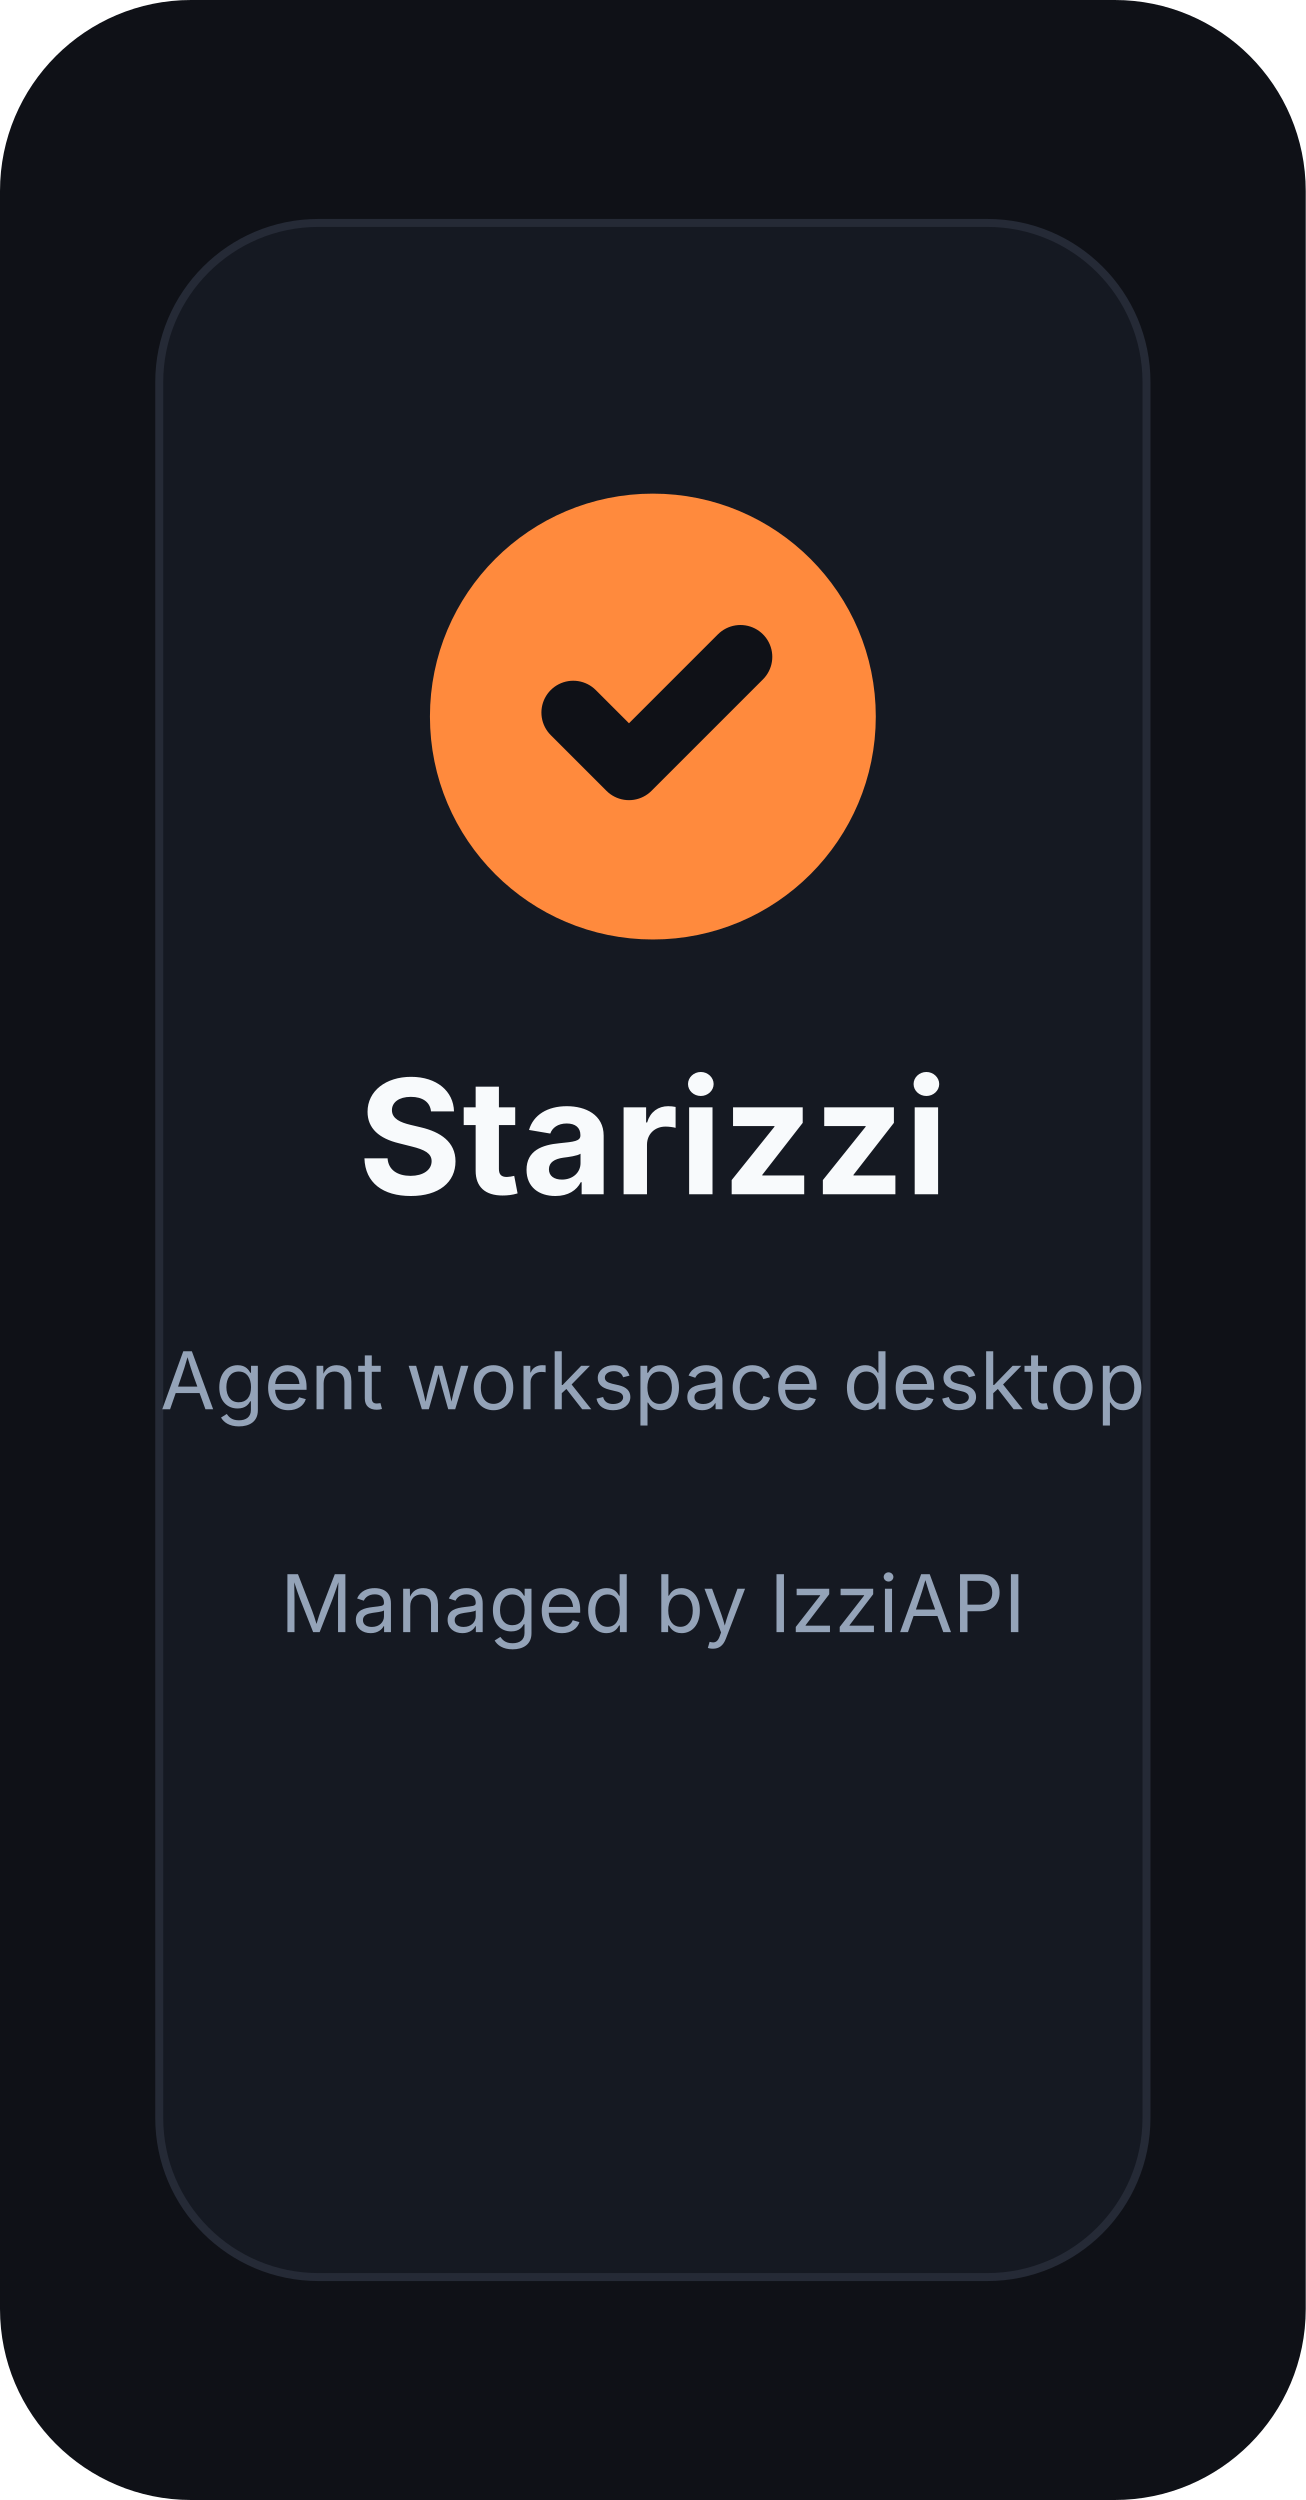
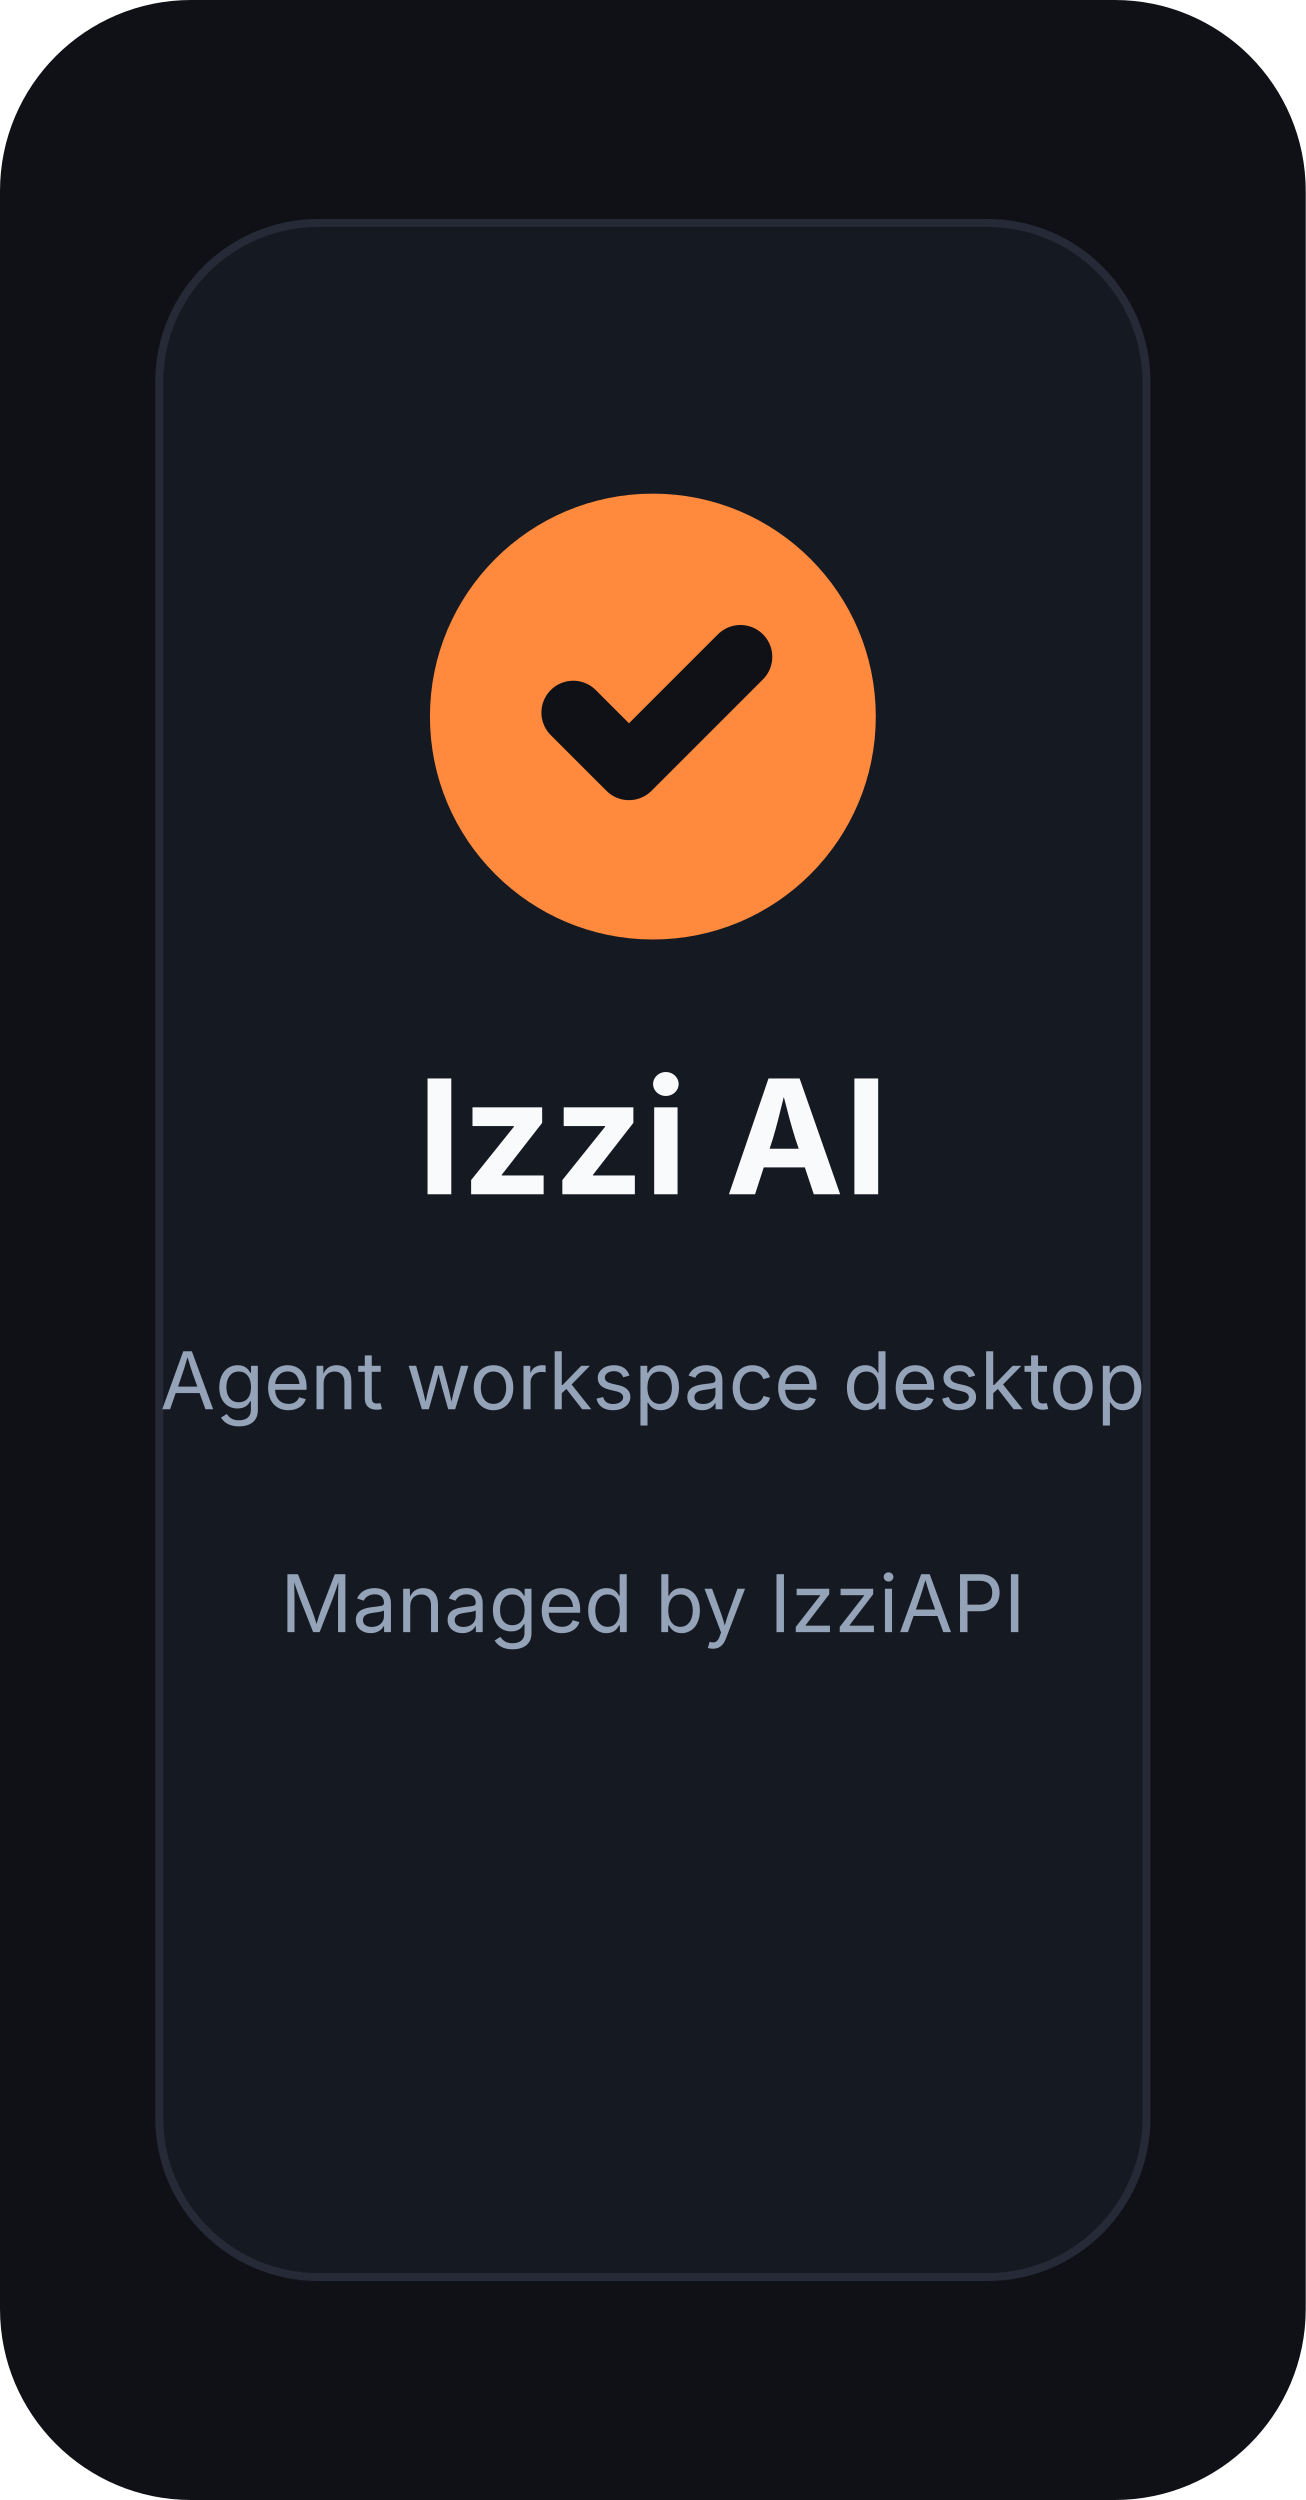
<svg xmlns="http://www.w3.org/2000/svg" width="164" height="314" viewBox="0 0 164 314" fill="none">
  <rect width="164" height="314" rx="24" fill="#0F1117" />
  <rect x="20" y="28" width="124" height="258" rx="20" fill="#151922" stroke="#252A36" />
  <circle cx="82" cy="90" r="28" fill="#FF8A3D" />
  <path d="M72 89.5L79 96.5L93 82.5" stroke="#0F1117" stroke-width="8" stroke-linecap="round" stroke-linejoin="round" />
-   <text x="82" y="150" text-anchor="middle" fill="#F8FAFC" font-size="20" font-family="Inter, Arial, sans-serif" font-weight="700">Starizzi</text>
+   <text x="82" y="150" text-anchor="middle" fill="#F8FAFC" font-size="20" font-family="Inter, Arial, sans-serif" font-weight="700">Izzi AI</text>
  <text x="82" y="177" text-anchor="middle" fill="#94A3B8" font-size="10" font-family="Inter, Arial, sans-serif">Agent workspace desktop</text>
  <text x="82" y="205" text-anchor="middle" fill="#94A3B8" font-size="10" font-family="Inter, Arial, sans-serif">Managed by IzziAPI</text>
</svg>
